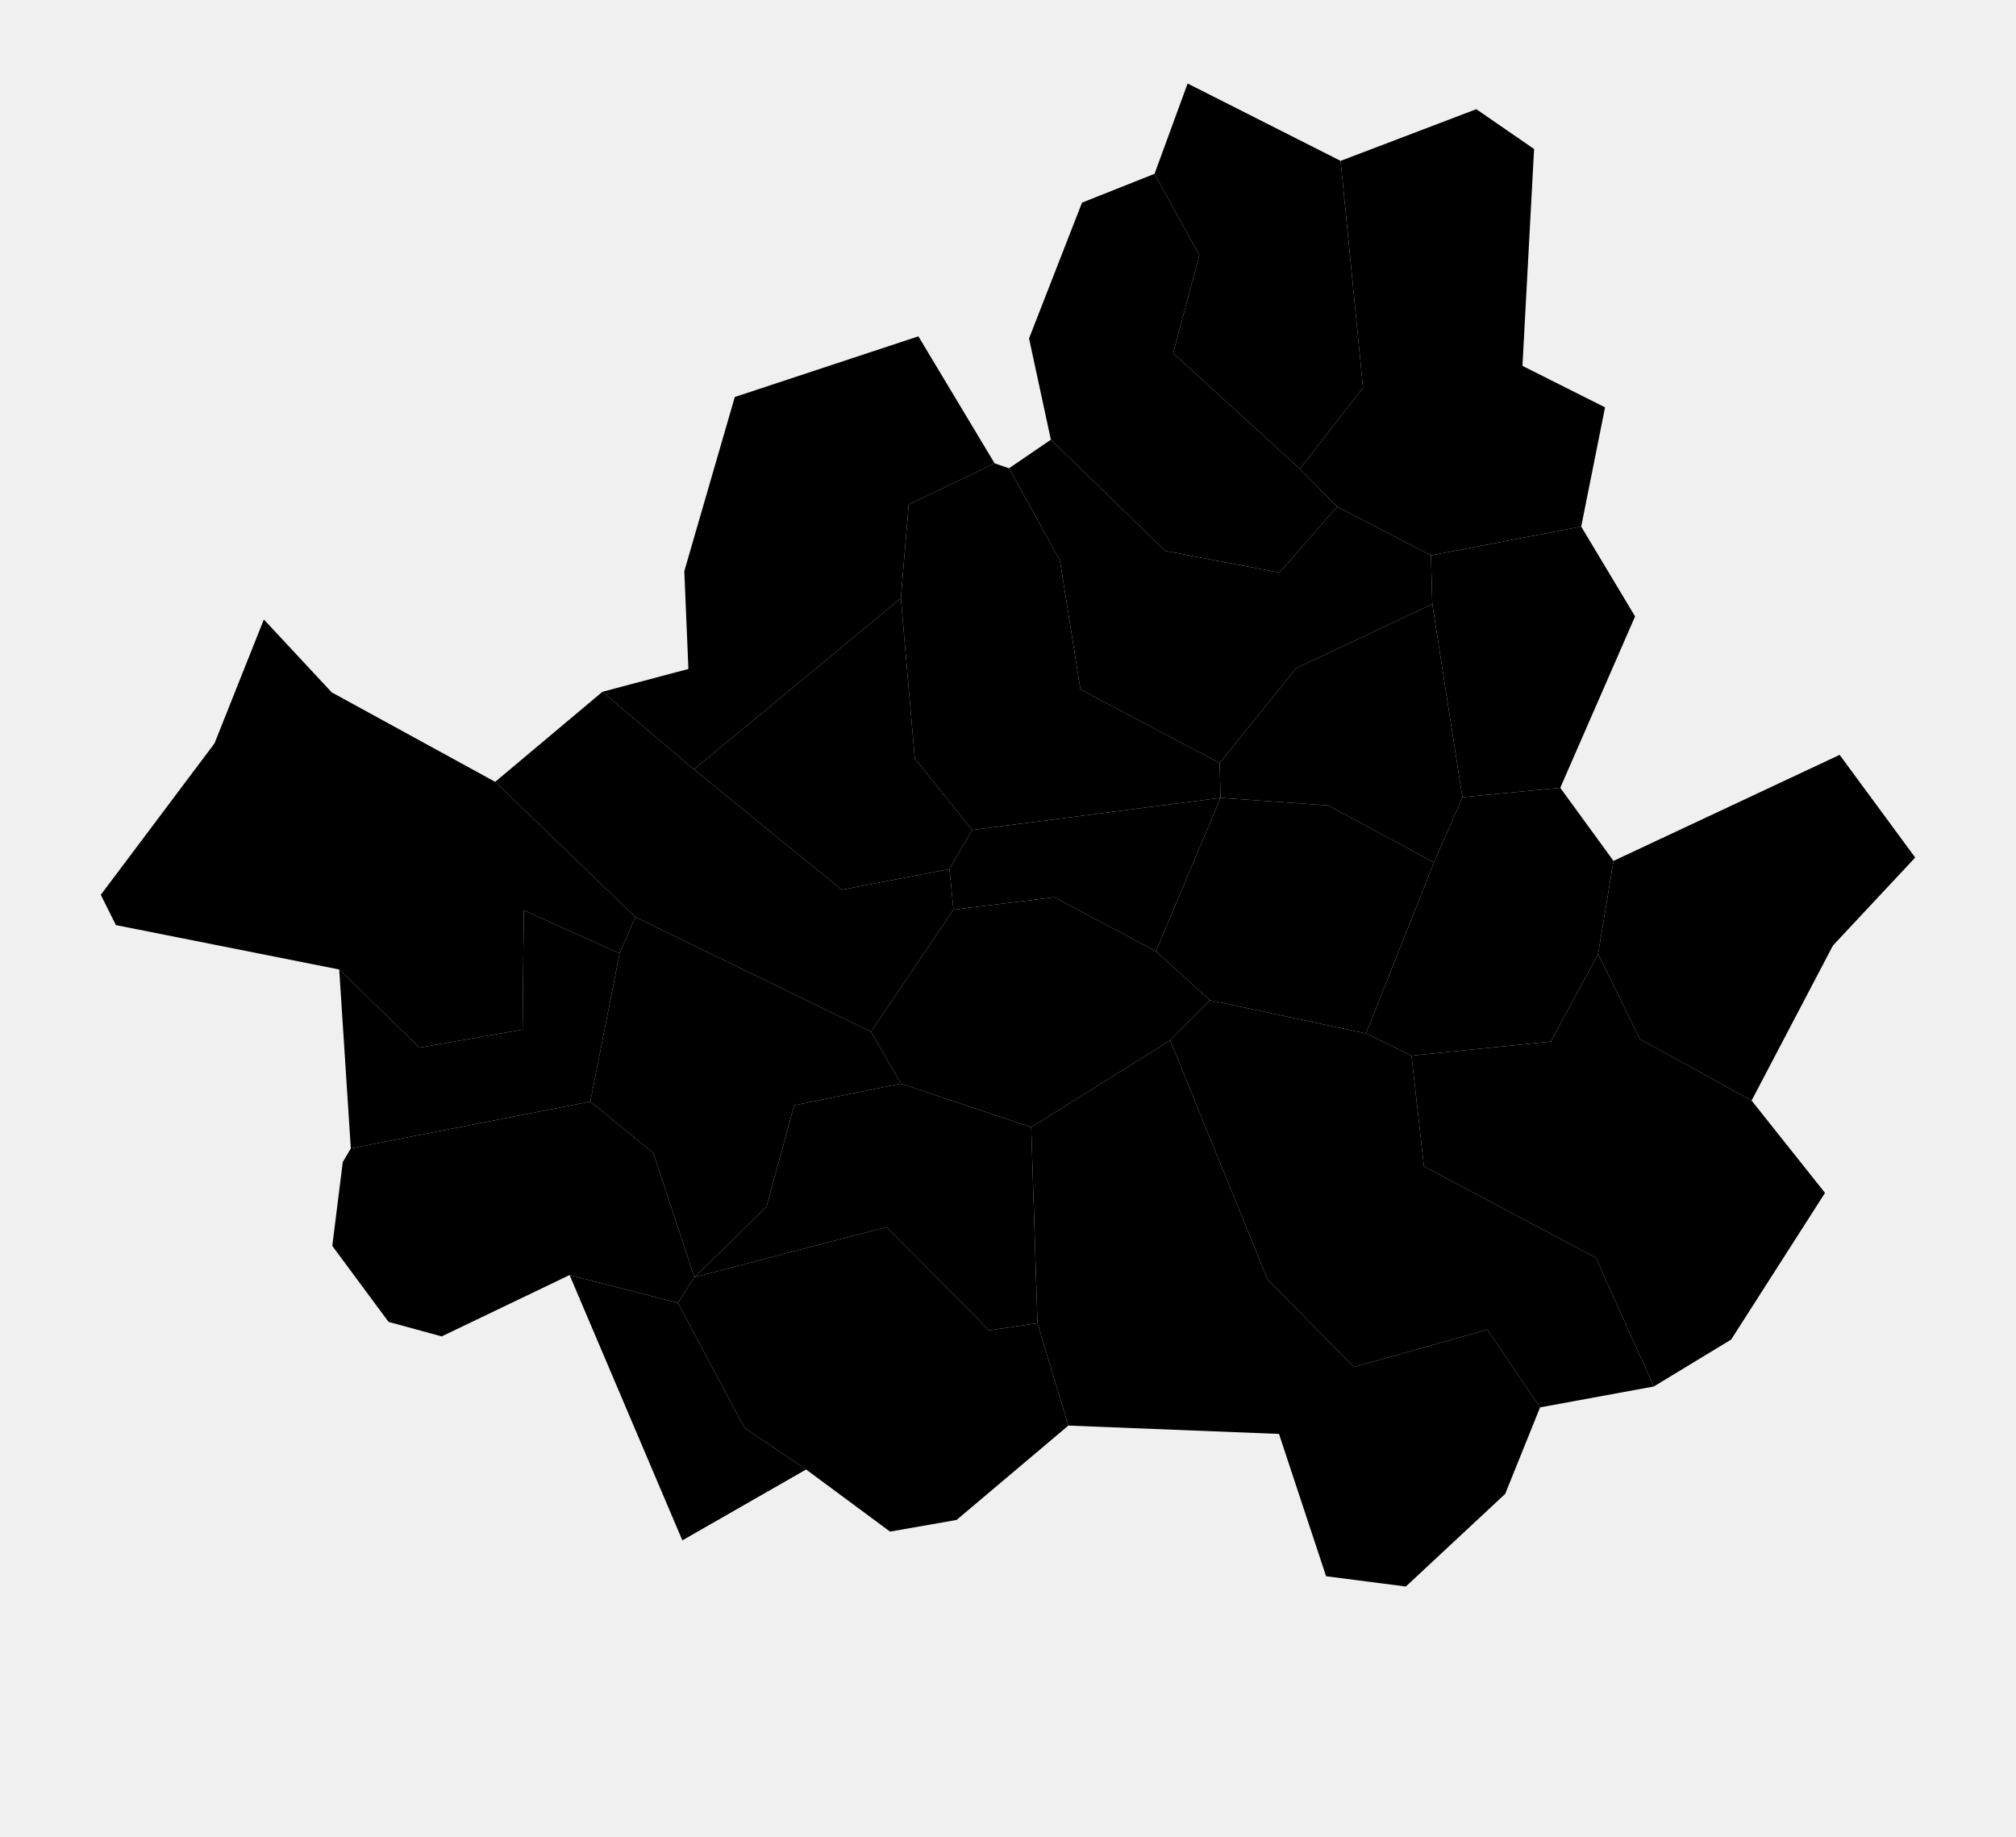
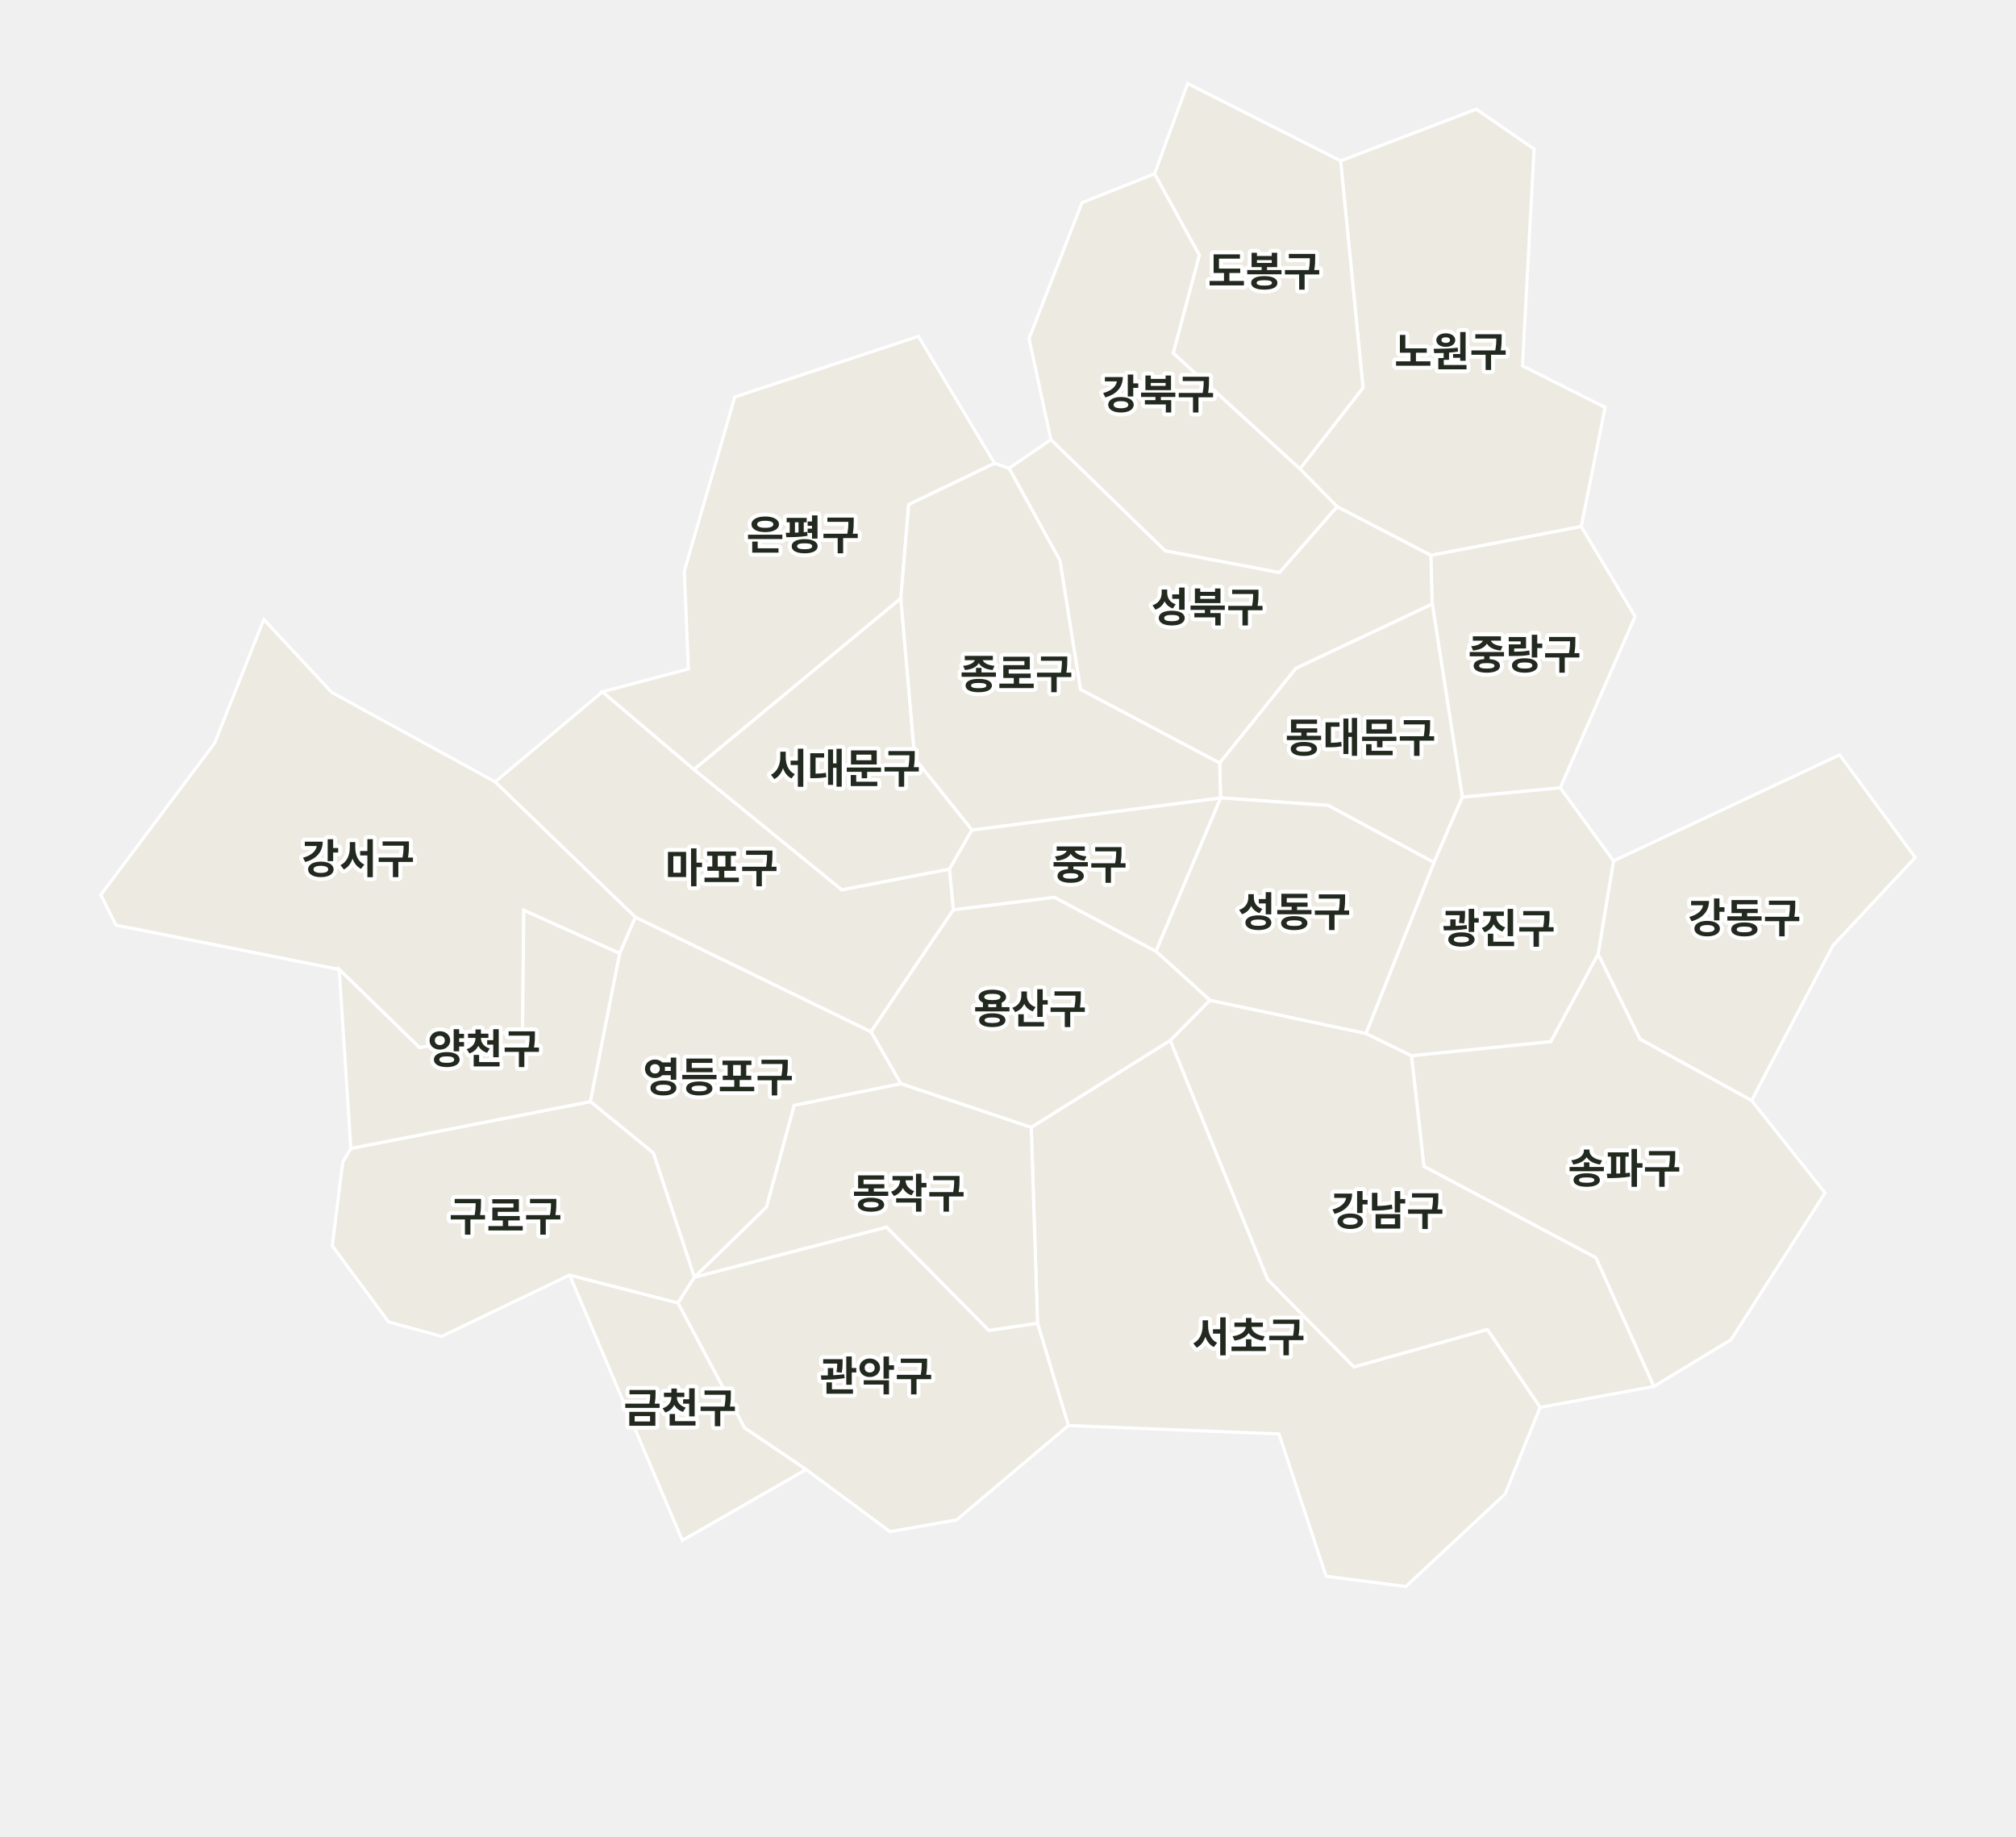
<svg xmlns="http://www.w3.org/2000/svg" id="sido-map" viewBox="0 0 640 583">
-   <path id="sgg-11250" data-name="강동구" d="M 512.22,273.30 L 584.01,239.64 L 608.00,272.23 L 581.89,300.16 L 556.06,349.38 L 520.61,329.87 L 507.33,302.88 L 512.22,273.30 Z" />
-   <path id="sgg-11240" data-name="송파구" d="M 448.09,335.13 L 492.31,330.64 L 507.33,302.88 L 520.61,329.87 L 556.06,349.38 L 579.37,378.69 L 549.57,425.25 L 525.02,440.15 L 506.62,399.28 L 452.04,370.28 L 448.09,335.13 Z" />
-   <path id="sgg-11230" data-name="강남구" d="M 433.64,328.08 L 448.09,335.13 L 452.04,370.28 L 506.62,399.28 L 525.02,440.15 L 488.91,446.78 L 472.19,422.10 L 429.80,433.98 L 402.42,406.21 L 371.49,330.29 L 384.08,317.53 L 433.64,328.08 Z" />
-   <path id="sgg-11220" data-name="서초구" d="M 371.49,330.29 L 402.42,406.21 L 429.80,433.98 L 472.19,422.10 L 488.91,446.78 L 477.84,474.24 L 446.30,503.65 L 420.98,500.39 L 406.03,455.21 L 339.16,452.56 L 329.37,420.06 L 327.37,357.87 L 371.49,330.29 Z" />
-   <path id="sgg-11210" data-name="관악구" d="M 329.37,420.06 L 339.16,452.56 L 303.68,482.51 L 282.55,486.22 L 255.91,466.50 L 236.35,453.30 L 215.20,413.61 L 220.43,405.46 L 281.47,389.55 L 313.95,422.34 L 329.37,420.06 Z" />
-   <path id="sgg-11200" data-name="동작구" d="M 327.37,357.87 L 329.37,420.06 L 313.95,422.34 L 281.47,389.55 L 220.43,405.46 L 243.31,383.17 L 252.11,350.89 L 286.02,344.00 L 327.37,357.87 Z" />
-   <path id="sgg-11190" data-name="영등포구" d="M 201.69,291.12 L 276.52,327.53 L 286.02,344.00 L 252.11,350.89 L 243.31,383.17 L 220.43,405.46 L 207.40,366.01 L 187.40,349.71 L 196.70,302.66 L 201.69,291.12 Z" />
-   <path id="sgg-11180" data-name="금천구" d="M 215.20,413.61 L 236.35,453.30 L 255.91,466.50 L 216.62,489.00 L 180.82,404.77 L 215.20,413.61 Z" />
-   <path id="sgg-11170" data-name="구로구" d="M 111.37,364.58 L 187.40,349.71 L 207.40,366.01 L 220.43,405.46 L 215.20,413.61 L 180.82,404.77 L 140.21,424.25 L 123.35,419.64 L 105.49,395.52 L 108.82,368.90 L 111.37,364.58 Z" />
-   <path id="sgg-11160" data-name="강서구" d="M 68.10,235.98 L 83.76,196.66 L 105.30,219.79 L 157.20,248.20 L 201.69,291.12 L 196.70,302.66 L 166.28,288.98 L 165.90,326.86 L 133.19,332.58 L 107.69,307.77 L 36.80,293.68 L 32.00,284.07 L 68.10,235.98 Z" />
-   <path id="sgg-11150" data-name="양천구" d="M 107.69,307.77 L 133.19,332.58 L 165.90,326.86 L 166.28,288.98 L 196.70,302.66 L 187.40,349.71 L 111.37,364.58 L 107.69,307.77 Z" />
-   <path id="sgg-11140" data-name="마포구" d="M 220.29,244.25 L 267.23,282.46 L 301.43,275.89 L 302.68,288.79 L 276.52,327.53 L 201.69,291.12 L 157.20,248.20 L 191.25,219.61 L 220.29,244.25 Z" />
-   <path id="sgg-11130" data-name="서대문구" d="M 285.99,189.90 L 290.41,240.77 L 308.59,263.48 L 301.43,275.89 L 267.23,282.46 L 220.29,244.25 L 285.99,189.90 Z" />
-   <path id="sgg-11120" data-name="은평구" d="M 315.75,147.09 L 288.48,160.17 L 285.99,189.90 L 220.29,244.25 L 191.25,219.61 L 218.54,212.37 L 217.24,181.32 L 233.27,126.03 L 291.55,106.77 L 315.75,147.09 Z" />
-   <path id="sgg-11110" data-name="노원구" d="M 468.67,34.66 L 487.01,47.31 L 483.32,116.15 L 509.54,129.32 L 501.97,167.17 L 454.27,176.31 L 424.49,160.86 L 412.66,148.85 L 432.70,123.08 L 425.59,51.07 L 468.67,34.66 Z" />
-   <path id="sgg-11100" data-name="도봉구" d="M 425.59,51.07 L 432.70,123.08 L 412.66,148.85 L 372.44,112.11 L 380.73,81.00 L 366.52,55.18 L 377.02,26.51 L 425.59,51.07 Z" />
-   <path id="sgg-11090" data-name="강북구" d="M 343.50,64.33 L 366.52,55.18 L 380.73,81.00 L 372.44,112.11 L 412.66,148.85 L 424.49,160.86 L 406.18,181.78 L 369.88,174.87 L 333.61,139.58 L 326.68,107.44 L 343.50,64.33 Z" />
-   <path id="sgg-11080" data-name="성북구" d="M 320.33,148.66 L 333.61,139.58 L 369.88,174.87 L 406.18,181.78 L 424.49,160.86 L 454.27,176.31 L 454.70,191.77 L 411.43,212.16 L 387.20,242.24 L 343.00,218.87 L 336.49,177.96 L 320.33,148.66 Z" />
-   <path id="sgg-11070" data-name="중랑구" d="M 454.27,176.31 L 501.97,167.17 L 519.07,195.69 L 495.32,250.10 L 464.24,253.08 L 454.70,191.77 L 454.27,176.31 Z" />
-   <path id="sgg-11060" data-name="동대문구" d="M 387.20,242.24 L 411.43,212.16 L 454.70,191.77 L 464.24,253.08 L 455.24,273.80 L 421.65,255.69 L 387.48,253.29 L 387.20,242.24 Z" />
-   <path id="sgg-11050" data-name="광진구" d="M 464.24,253.08 L 495.32,250.10 L 512.22,273.30 L 507.33,302.88 L 492.31,330.64 L 448.09,335.13 L 433.64,328.08 L 455.24,273.80 L 464.24,253.08 Z" />
-   <path id="sgg-11040" data-name="성동구" d="M 387.48,253.29 L 421.65,255.69 L 455.24,273.80 L 433.64,328.08 L 384.08,317.53 L 366.95,301.98 L 387.48,253.29 Z" />
-   <path id="sgg-11030" data-name="용산구" d="M 366.95,301.98 L 384.08,317.53 L 371.49,330.29 L 327.37,357.87 L 286.02,344.00 L 276.52,327.53 L 302.68,288.79 L 334.72,284.85 L 366.95,301.98 Z" />
-   <path id="sgg-11020" data-name="중구" d="M 387.48,253.29 L 366.95,301.98 L 334.72,284.85 L 302.68,288.79 L 301.43,275.89 L 308.59,263.48 L 387.48,253.29 Z" />
-   <path id="sgg-11010" data-name="종로구" d="M 315.75,147.09 L 320.33,148.66 L 336.49,177.96 L 343.00,218.87 L 387.20,242.24 L 387.48,253.29 L 308.59,263.48 L 290.41,240.77 L 285.99,189.90 L 288.48,160.17 L 315.75,147.09 Z" />
+   <style>
+ path { fill: #eceae1; stroke: #ffffff; stroke-width: 1; }
+ text.sgg-label {
+   fill: #22291f;
+   font-family: "Pretendard", "Noto Sans KR", "Malgun Gothic", sans-serif;
+   font-weight: 700;
+   text-anchor: middle;
+   pointer-events: none;
+   paint-order: stroke;
+   stroke: #ffffff;
+   stroke-width: 2.5px;
+   stroke-linejoin: round;
+ }
+ text.sgg-label.small { font-size: 9px; }
+ </style>
+   <g class="sgg-paths">
+     <path id="sgg-11250" data-name="강동구" d="M 512.22,273.30 L 584.01,239.64 L 608.00,272.23 L 581.89,300.16 L 556.06,349.38 L 520.61,329.87 L 507.33,302.88 L 512.22,273.30 Z" />
+     <path id="sgg-11240" data-name="송파구" d="M 448.09,335.13 L 492.31,330.64 L 507.33,302.88 L 520.61,329.87 L 556.06,349.38 L 579.37,378.69 L 549.57,425.25 L 525.02,440.15 L 506.62,399.28 L 452.04,370.28 L 448.09,335.13 Z" />
+     <path id="sgg-11230" data-name="강남구" d="M 433.64,328.08 L 448.09,335.13 L 452.04,370.28 L 506.62,399.28 L 525.02,440.15 L 488.91,446.78 L 472.19,422.10 L 429.80,433.98 L 402.42,406.21 L 371.49,330.29 L 384.08,317.53 L 433.64,328.08 Z" />
+     <path id="sgg-11220" data-name="서초구" d="M 371.49,330.29 L 402.42,406.21 L 429.80,433.98 L 472.19,422.10 L 488.91,446.78 L 477.84,474.24 L 446.30,503.65 L 420.98,500.39 L 406.03,455.21 L 339.16,452.56 L 329.37,420.06 L 327.37,357.87 L 371.49,330.29 Z" />
+     <path id="sgg-11210" data-name="관악구" d="M 329.37,420.06 L 339.16,452.56 L 303.68,482.51 L 282.55,486.22 L 255.91,466.50 L 236.35,453.30 L 215.20,413.61 L 220.43,405.46 L 281.47,389.55 L 313.95,422.34 L 329.37,420.06 Z" />
+     <path id="sgg-11200" data-name="동작구" d="M 327.37,357.87 L 329.37,420.06 L 313.95,422.34 L 281.47,389.55 L 220.43,405.46 L 243.31,383.17 L 252.11,350.89 L 286.02,344.00 L 327.37,357.87 Z" />
+     <path id="sgg-11190" data-name="영등포구" d="M 201.69,291.12 L 276.52,327.53 L 286.02,344.00 L 252.11,350.89 L 243.31,383.17 L 220.43,405.46 L 207.40,366.01 L 187.40,349.71 L 196.70,302.66 L 201.69,291.12 Z" />
+     <path id="sgg-11180" data-name="금천구" d="M 215.20,413.61 L 236.35,453.30 L 255.91,466.50 L 216.62,489.00 L 180.82,404.77 L 215.20,413.61 Z" />
+     <path id="sgg-11170" data-name="구로구" d="M 111.37,364.58 L 187.40,349.71 L 207.40,366.01 L 220.43,405.46 L 215.20,413.61 L 180.82,404.77 L 140.21,424.25 L 123.35,419.64 L 105.49,395.52 L 108.82,368.90 L 111.37,364.58 Z" />
+     <path id="sgg-11160" data-name="강서구" d="M 68.10,235.98 L 83.76,196.66 L 105.30,219.79 L 157.20,248.20 L 201.69,291.12 L 196.70,302.66 L 166.28,288.98 L 165.90,326.86 L 133.19,332.58 L 107.69,307.77 L 36.80,293.68 L 32.00,284.07 L 68.10,235.98 Z" />
+     <path id="sgg-11150" data-name="양천구" d="M 107.69,307.77 L 133.19,332.58 L 165.90,326.86 L 166.28,288.98 L 196.70,302.66 L 187.40,349.71 L 111.37,364.58 L 107.69,307.77 Z" />
+     <path id="sgg-11140" data-name="마포구" d="M 220.29,244.25 L 267.23,282.46 L 301.43,275.89 L 302.68,288.79 L 276.52,327.53 L 201.69,291.12 L 157.20,248.20 L 191.25,219.61 L 220.29,244.25 Z" />
+     <path id="sgg-11130" data-name="서대문구" d="M 285.99,189.90 L 290.41,240.77 L 308.59,263.48 L 301.43,275.89 L 267.23,282.46 L 220.29,244.25 L 285.99,189.90 Z" />
+     <path id="sgg-11120" data-name="은평구" d="M 315.75,147.09 L 288.48,160.17 L 285.99,189.90 L 220.29,244.25 L 191.25,219.61 L 218.54,212.37 L 217.24,181.32 L 233.27,126.03 L 291.55,106.77 L 315.75,147.09 Z" />
+     <path id="sgg-11110" data-name="노원구" d="M 468.67,34.66 L 487.01,47.31 L 483.32,116.15 L 509.54,129.32 L 501.97,167.17 L 454.27,176.31 L 424.49,160.86 L 412.66,148.85 L 432.70,123.08 L 425.59,51.07 L 468.67,34.66 Z" />
+     <path id="sgg-11100" data-name="도봉구" d="M 425.59,51.07 L 432.70,123.08 L 412.66,148.85 L 372.44,112.11 L 380.73,81.00 L 366.52,55.18 L 377.02,26.51 L 425.59,51.07 Z" />
+     <path id="sgg-11090" data-name="강북구" d="M 343.50,64.33 L 366.52,55.18 L 380.73,81.00 L 372.44,112.11 L 412.66,148.85 L 424.49,160.86 L 406.18,181.78 L 369.88,174.87 L 333.61,139.58 L 326.68,107.44 L 343.50,64.33 Z" />
+     <path id="sgg-11080" data-name="성북구" d="M 320.33,148.66 L 333.61,139.58 L 369.88,174.87 L 406.18,181.78 L 424.49,160.86 L 454.27,176.31 L 454.70,191.77 L 411.43,212.16 L 387.20,242.24 L 343.00,218.87 L 336.49,177.96 L 320.33,148.66 Z" />
+     <path id="sgg-11070" data-name="중랑구" d="M 454.27,176.31 L 501.97,167.17 L 519.07,195.69 L 495.32,250.10 L 464.24,253.08 L 454.70,191.77 L 454.27,176.31 Z" />
+     <path id="sgg-11060" data-name="동대문구" d="M 387.20,242.24 L 411.43,212.16 L 454.70,191.77 L 464.24,253.08 L 455.24,273.80 L 421.65,255.69 L 387.48,253.29 L 387.20,242.24 Z" />
+     <path id="sgg-11050" data-name="광진구" d="M 464.24,253.08 L 495.32,250.10 L 512.22,273.30 L 507.33,302.88 L 492.31,330.64 L 448.09,335.13 L 433.64,328.08 L 455.24,273.80 L 464.24,253.08 Z" />
+     <path id="sgg-11040" data-name="성동구" d="M 387.48,253.29 L 421.65,255.69 L 455.24,273.80 L 433.64,328.08 L 384.08,317.53 L 366.95,301.98 L 387.48,253.29 Z" />
+     <path id="sgg-11030" data-name="용산구" d="M 366.95,301.98 L 384.08,317.53 L 371.49,330.29 L 327.37,357.87 L 286.02,344.00 L 276.52,327.53 L 302.68,288.79 L 334.72,284.85 L 366.95,301.98 Z" />
+     <path id="sgg-11020" data-name="중구" d="M 387.48,253.29 L 366.95,301.98 L 334.72,284.85 L 302.68,288.79 L 301.43,275.89 L 308.59,263.48 L 387.48,253.29 Z" />
+     <path id="sgg-11010" data-name="종로구" d="M 315.75,147.09 L 320.33,148.66 L 336.49,177.96 L 343.00,218.87 L 387.20,242.24 L 387.48,253.29 L 308.59,263.48 L 290.41,240.77 L 285.99,189.90 L 288.48,160.17 L 315.75,147.09 Z" />
+   </g>
+   <g class="sgg-labels">
+     <text class="sgg-label" x="553.8" y="296.1" font-size="13.0">강동구</text>
+     <text class="sgg-label" x="515.7" y="375.6" font-size="13.0">송파구</text>
+     <text class="sgg-label" x="440.5" y="389.0" font-size="13.0">강남구</text>
+     <text class="sgg-label" x="396.4" y="429.1" font-size="13.0">서초구</text>
+     <text class="sgg-label" x="278.2" y="441.5" font-size="13.0">관악구</text>
+     <text class="sgg-label" x="288.5" y="383.5" font-size="13.0">동작구</text>
+     <text class="sgg-label" x="228.0" y="346.6" font-size="13.0">영등포구</text>
+     <text class="sgg-label" x="215.9" y="451.6" font-size="13.0">금천구</text>
+     <text class="sgg-label" x="160.5" y="390.8" font-size="13.0">구로구</text>
+     <text class="sgg-label" x="113.7" y="277.3" font-size="13.0">강서구</text>
+     <text class="sgg-label" x="153.7" y="337.6" font-size="13.0">양천구</text>
+     <text class="sgg-label" x="229.1" y="280.2" font-size="13.0">마포구</text>
+     <text class="sgg-label" x="268.3" y="248.6" font-size="13.0">서대문구</text>
+     <text class="sgg-label" x="254.9" y="174.5" font-size="13.0">은평구</text>
+     <text class="sgg-label" x="460.6" y="116.3" font-size="13.0">노원구</text>
+     <text class="sgg-label" x="401.4" y="90.8" font-size="13.0">도봉구</text>
+     <text class="sgg-label" x="367.7" y="129.8" font-size="13.0">강북구</text>
+     <text class="sgg-label" x="383.4" y="197.4" font-size="13.0">성북구</text>
+     <text class="sgg-label" x="484.0" y="212.4" font-size="13.0">중랑구</text>
+     <text class="sgg-label" x="431.9" y="238.8" font-size="13.0">동대문구</text>
+     <text class="sgg-label" x="475.8" y="299.4" font-size="13.0">광진구</text>
+     <text class="sgg-label" x="410.9" y="294.1" font-size="13.0">성동구</text>
+     <text class="sgg-label" x="327.0" y="324.9" font-size="13.0">용산구</text>
+     <text class="sgg-label" x="345.9" y="279.1" font-size="13.0">중구</text>
+     <text class="sgg-label" x="322.7" y="218.6" font-size="13.0">종로구</text>
+   </g>
</svg>
